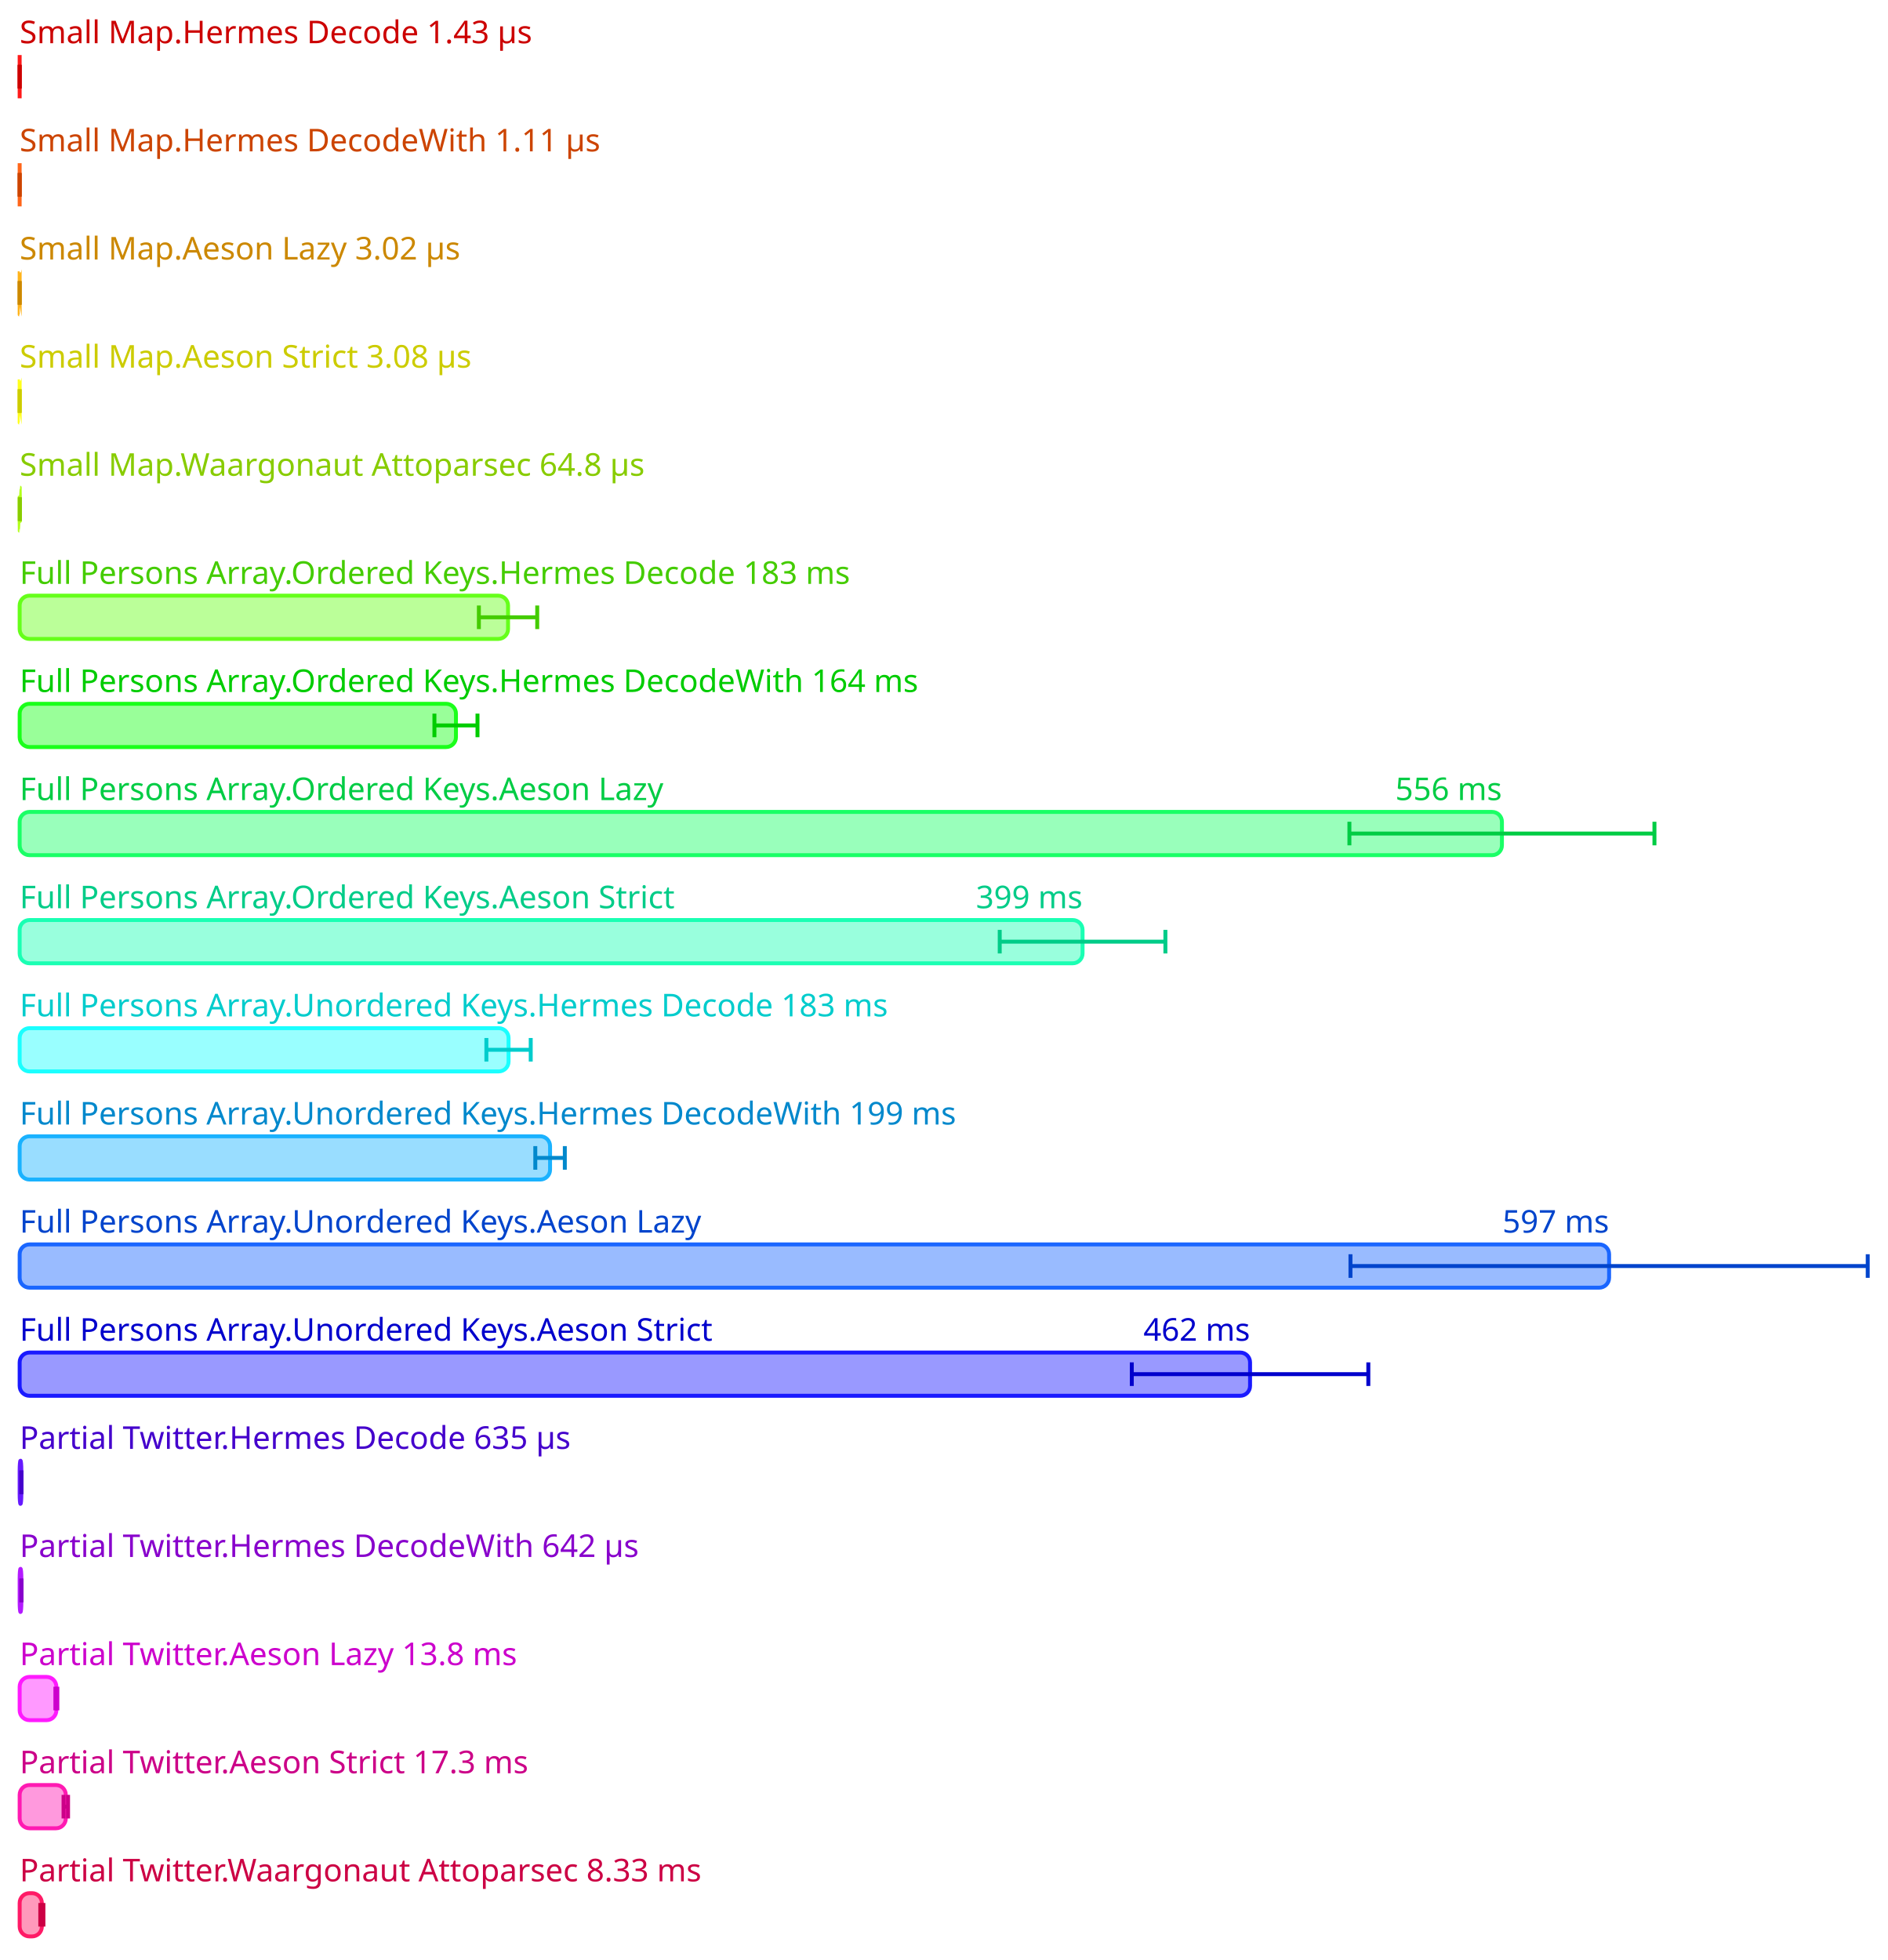
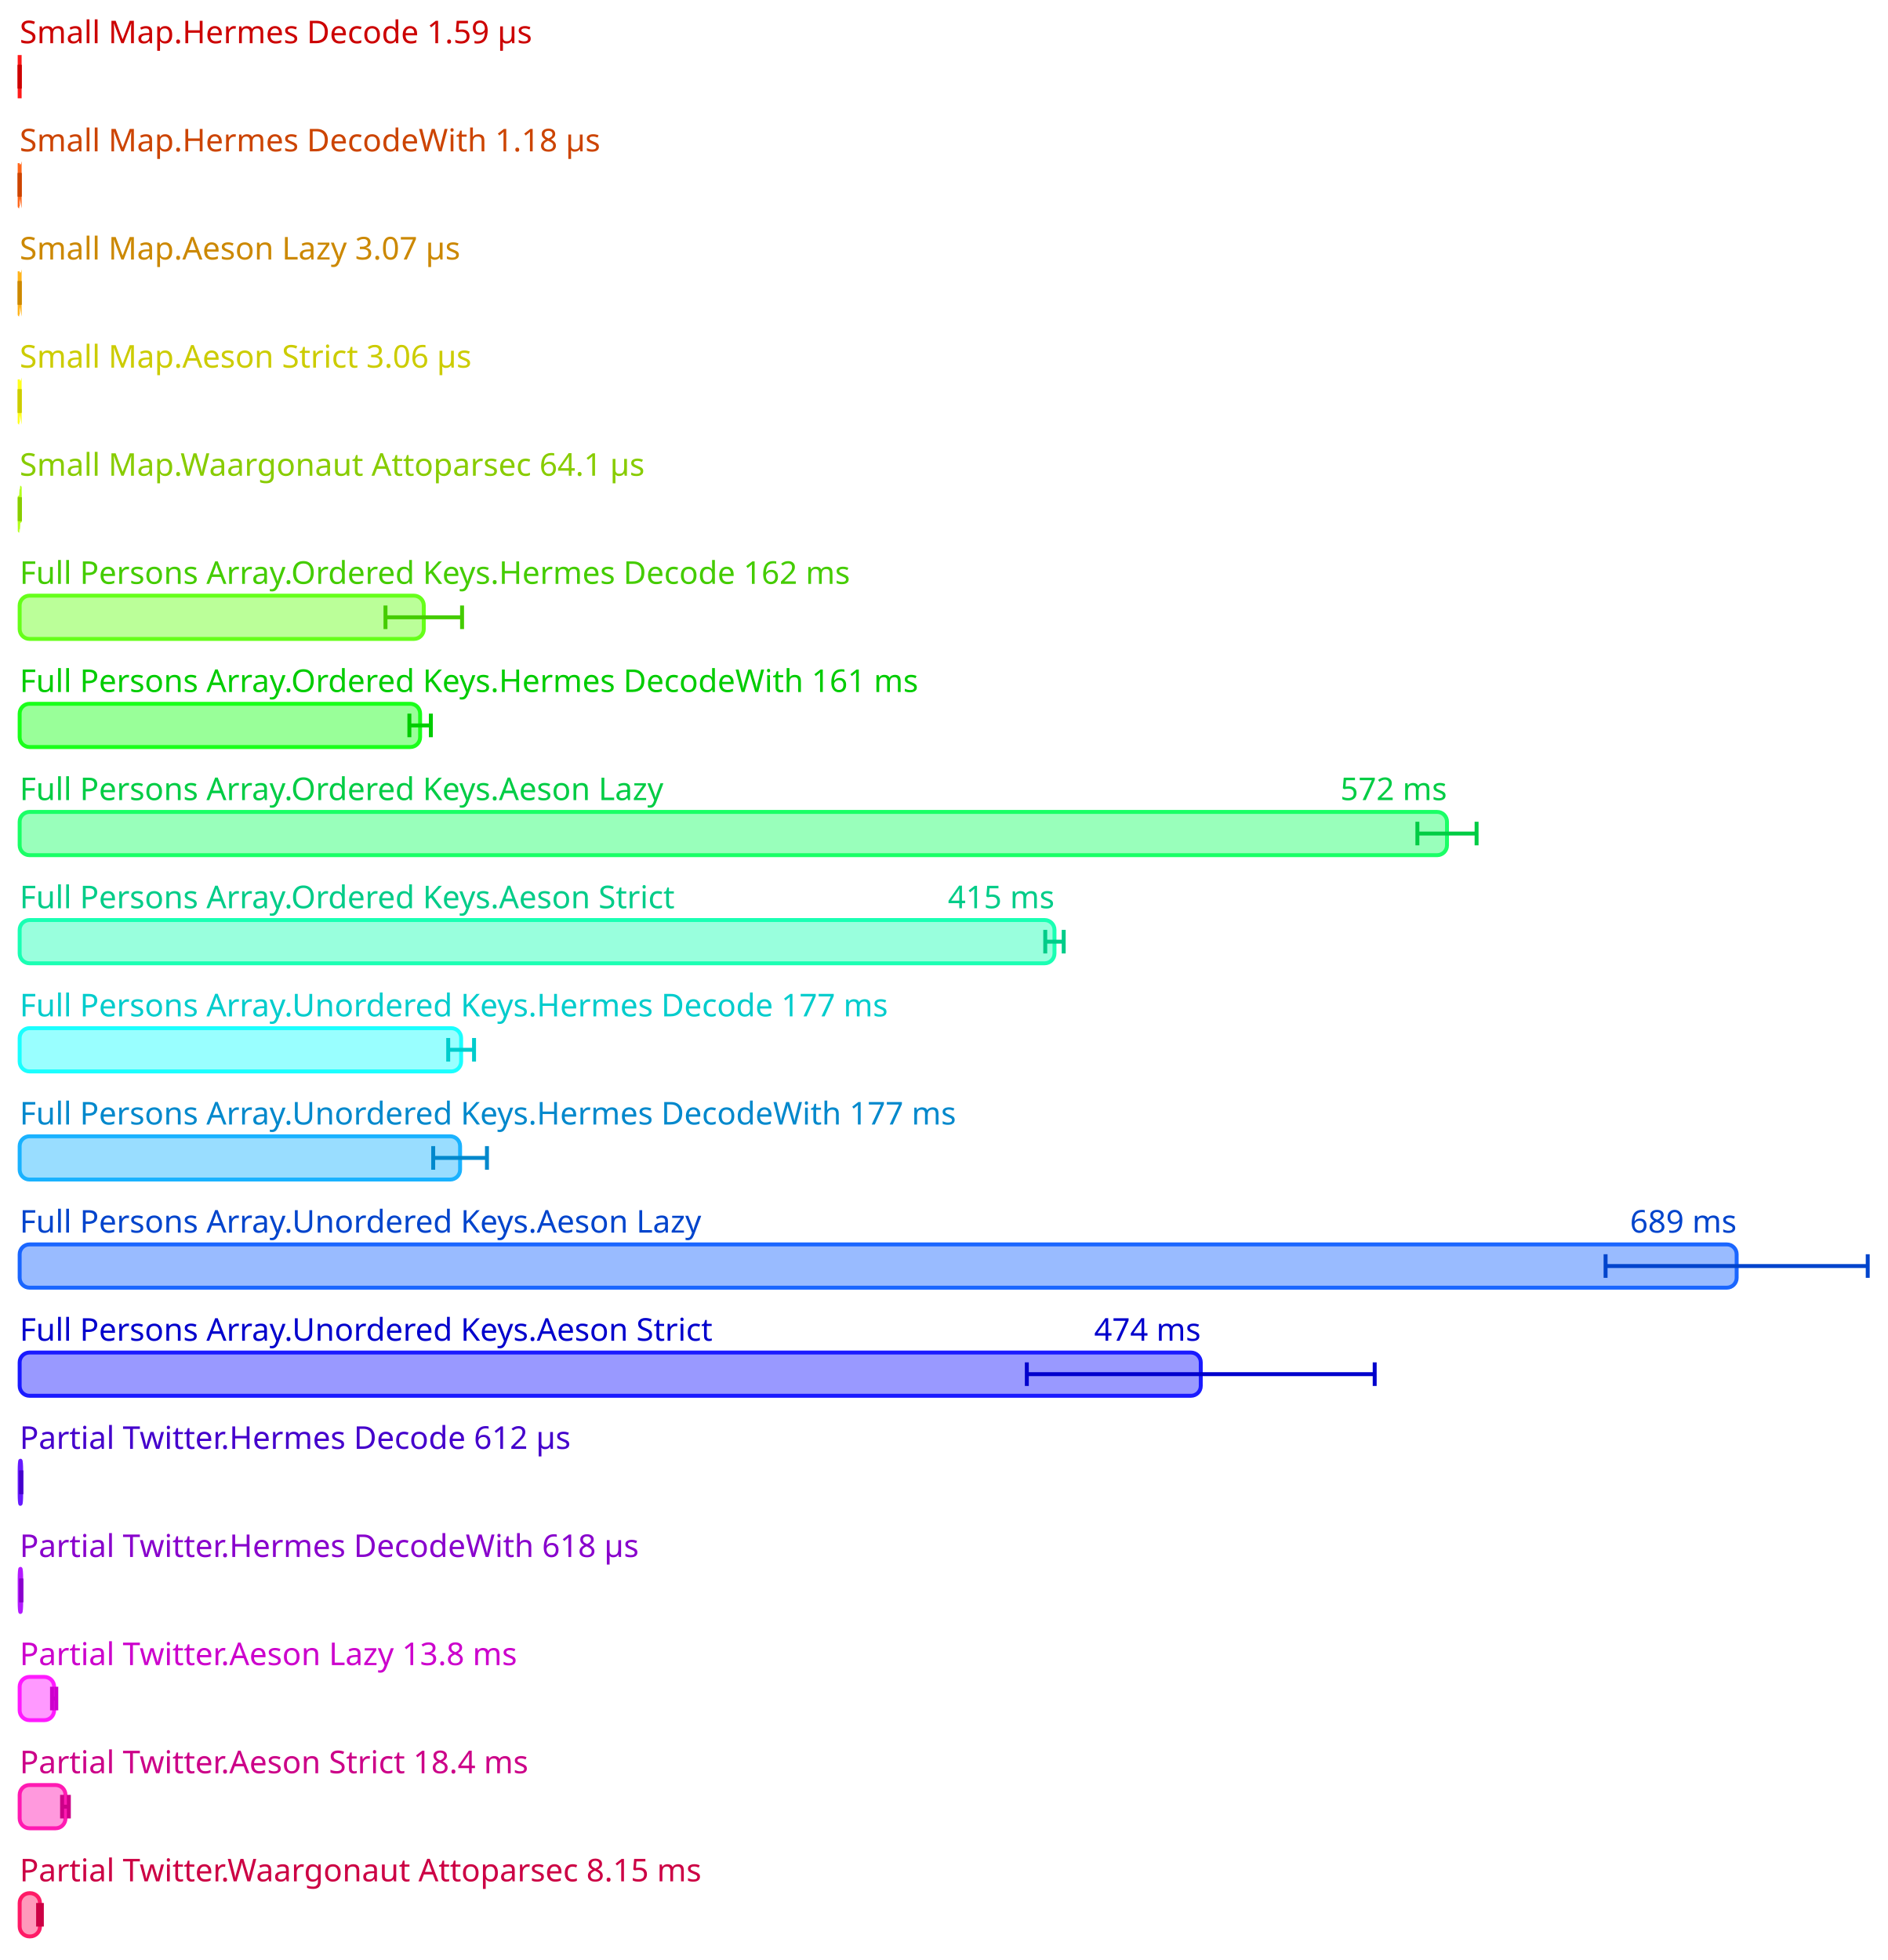
<svg xmlns="http://www.w3.org/2000/svg" height="997" width="960.0" font-size="16" font-family="sans-serif" stroke-width="2">
  <g transform="translate(10.0 0)">
-     <text fill="hsl(0, 100%, 40%)" y="22">Small Map.Hermes Decode 1.43 μs</text>
+     <text fill="hsl(0, 100%, 40%)" y="22">Small Map.Hermes Decode 1.59 μs</text>
    <g>
      <rect y="28" rx="5" height="22" width="0.002" fill="hsl(0, 100%, 80%)" stroke="hsl(0, 100%, 55%)" />
      <g stroke="hsl(0, 100%, 40%)">
        <line x1="0.002" x2="0.002" y1="39" y2="39" />
        <line x1="0.002" x2="0.002" y1="33" y2="45" />
        <line x1="0.002" x2="0.002" y1="33" y2="45" />
      </g>
    </g>
-     <text fill="hsl(20, 100%, 40%)" y="77">Small Map.Hermes DecodeWith 1.11 μs</text>
+     <text fill="hsl(20, 100%, 40%)" y="77">Small Map.Hermes DecodeWith 1.18 μs</text>
    <g>
-       <rect y="83" rx="5" height="22" width="0.002" fill="hsl(20, 100%, 80%)" stroke="hsl(20, 100%, 55%)" />
+       <rect y="83" rx="5" height="22" width="0.001" fill="hsl(20, 100%, 80%)" stroke="hsl(20, 100%, 55%)" />
      <g stroke="hsl(20, 100%, 40%)">
        <line x1="0.001" x2="0.002" y1="94" y2="94" />
        <line x1="0.001" x2="0.001" y1="88" y2="100" />
        <line x1="0.002" x2="0.002" y1="88" y2="100" />
      </g>
    </g>
-     <text fill="hsl(40, 100%, 40%)" y="132">Small Map.Aeson Lazy 3.02 μs</text>
+     <text fill="hsl(40, 100%, 40%)" y="132">Small Map.Aeson Lazy 3.07 μs</text>
    <g>
      <rect y="138" rx="5" height="22" width="0.004" fill="hsl(40, 100%, 80%)" stroke="hsl(40, 100%, 55%)" />
      <g stroke="hsl(40, 100%, 40%)">
        <line x1="0.004" x2="0.004" y1="149" y2="149" />
        <line x1="0.004" x2="0.004" y1="143" y2="155" />
        <line x1="0.004" x2="0.004" y1="143" y2="155" />
      </g>
    </g>
-     <text fill="hsl(60, 100%, 40%)" y="187">Small Map.Aeson Strict 3.08 μs</text>
+     <text fill="hsl(60, 100%, 40%)" y="187">Small Map.Aeson Strict 3.06 μs</text>
    <g>
      <rect y="193" rx="5" height="22" width="0.004" fill="hsl(60, 100%, 80%)" stroke="hsl(60, 100%, 55%)" />
      <g stroke="hsl(60, 100%, 40%)">
        <line x1="0.004" x2="0.004" y1="204" y2="204" />
        <line x1="0.004" x2="0.004" y1="198" y2="210" />
        <line x1="0.004" x2="0.004" y1="198" y2="210" />
      </g>
    </g>
-     <text fill="hsl(80, 100%, 40%)" y="242">Small Map.Waargonaut Attoparsec 64.8 μs</text>
+     <text fill="hsl(80, 100%, 40%)" y="242">Small Map.Waargonaut Attoparsec 64.1 μs</text>
    <g>
-       <rect y="248" rx="5" height="22" width="0.088" fill="hsl(80, 100%, 80%)" stroke="hsl(80, 100%, 55%)" />
+       <rect y="248" rx="5" height="22" width="0.081" fill="hsl(80, 100%, 80%)" stroke="hsl(80, 100%, 55%)" />
      <g stroke="hsl(80, 100%, 40%)">
-         <line x1="0.081" x2="0.095" y1="259" y2="259" />
-         <line x1="0.081" x2="0.081" y1="253" y2="265" />
-         <line x1="0.095" x2="0.095" y1="253" y2="265" />
+         <line x1="0.079" x2="0.084" y1="259" y2="259" />
+         <line x1="0.079" x2="0.079" y1="253" y2="265" />
+         <line x1="0.084" x2="0.084" y1="253" y2="265" />
      </g>
    </g>
-     <text fill="hsl(100, 100%, 40%)" y="297">Full Persons Array.Ordered Keys.Hermes Decode 183  ms</text>
+     <text fill="hsl(100, 100%, 40%)" y="297">Full Persons Array.Ordered Keys.Hermes Decode 162  ms</text>
    <g>
-       <rect y="303" rx="5" height="22" width="248.414" fill="hsl(100, 100%, 80%)" stroke="hsl(100, 100%, 55%)" />
+       <rect y="303" rx="5" height="22" width="205.547" fill="hsl(100, 100%, 80%)" stroke="hsl(100, 100%, 55%)" />
      <g stroke="hsl(100, 100%, 40%)">
-         <line x1="233.575" x2="263.254" y1="314" y2="314" />
-         <line x1="233.575" x2="233.575" y1="308" y2="320" />
-         <line x1="263.254" x2="263.254" y1="308" y2="320" />
+         <line x1="186.071" x2="225.023" y1="314" y2="314" />
+         <line x1="186.071" x2="186.071" y1="308" y2="320" />
+         <line x1="225.023" x2="225.023" y1="308" y2="320" />
      </g>
    </g>
-     <text fill="hsl(120, 100%, 40%)" y="352">Full Persons Array.Ordered Keys.Hermes DecodeWith 164  ms</text>
+     <text fill="hsl(120, 100%, 40%)" y="352">Full Persons Array.Ordered Keys.Hermes DecodeWith 161  ms</text>
    <g>
-       <rect y="358" rx="5" height="22" width="221.916" fill="hsl(120, 100%, 80%)" stroke="hsl(120, 100%, 55%)" />
+       <rect y="358" rx="5" height="22" width="203.687" fill="hsl(120, 100%, 80%)" stroke="hsl(120, 100%, 55%)" />
      <g stroke="hsl(120, 100%, 40%)">
-         <line x1="210.96" x2="232.871" y1="369" y2="369" />
-         <line x1="210.96" x2="210.96" y1="363" y2="375" />
-         <line x1="232.871" x2="232.871" y1="363" y2="375" />
+         <line x1="198.227" x2="209.148" y1="369" y2="369" />
+         <line x1="198.227" x2="198.227" y1="363" y2="375" />
+         <line x1="209.148" x2="209.148" y1="363" y2="375" />
      </g>
    </g>
    <g fill="hsl(140, 100%, 40%)">
      <text y="407">Full Persons Array.Ordered Keys.Aeson Lazy</text>
-       <text y="407" x="753.937" text-anchor="end">556  ms</text>
+       <text y="407" x="725.994" text-anchor="end">572  ms</text>
    </g>
    <g>
-       <rect y="413" rx="5" height="22" width="753.937" fill="hsl(140, 100%, 80%)" stroke="hsl(140, 100%, 55%)" />
+       <rect y="413" rx="5" height="22" width="725.994" fill="hsl(140, 100%, 80%)" stroke="hsl(140, 100%, 55%)" />
      <g stroke="hsl(140, 100%, 40%)">
-         <line x1="676.358" x2="831.515" y1="424" y2="424" />
-         <line x1="676.358" x2="676.358" y1="418" y2="430" />
-         <line x1="831.515" x2="831.515" y1="418" y2="430" />
+         <line x1="710.94" x2="741.048" y1="424" y2="424" />
+         <line x1="710.94" x2="710.94" y1="418" y2="430" />
+         <line x1="741.048" x2="741.048" y1="418" y2="430" />
      </g>
    </g>
    <g fill="hsl(160, 100%, 40%)">
      <text y="462">Full Persons Array.Ordered Keys.Aeson Strict</text>
-       <text y="462" x="540.631" text-anchor="end">399  ms</text>
+       <text y="462" x="526.349" text-anchor="end">415  ms</text>
    </g>
    <g>
-       <rect y="468" rx="5" height="22" width="540.631" fill="hsl(160, 100%, 80%)" stroke="hsl(160, 100%, 55%)" />
+       <rect y="468" rx="5" height="22" width="526.349" fill="hsl(160, 100%, 80%)" stroke="hsl(160, 100%, 55%)" />
      <g stroke="hsl(160, 100%, 40%)">
-         <line x1="498.495" x2="582.766" y1="479" y2="479" />
-         <line x1="498.495" x2="498.495" y1="473" y2="485" />
-         <line x1="582.766" x2="582.766" y1="473" y2="485" />
+         <line x1="521.655" x2="531.042" y1="479" y2="479" />
+         <line x1="521.655" x2="521.655" y1="473" y2="485" />
+         <line x1="531.042" x2="531.042" y1="473" y2="485" />
      </g>
    </g>
-     <text fill="hsl(180, 100%, 40%)" y="517">Full Persons Array.Unordered Keys.Hermes Decode 183  ms</text>
+     <text fill="hsl(180, 100%, 40%)" y="517">Full Persons Array.Unordered Keys.Hermes Decode 177  ms</text>
    <g>
-       <rect y="523" rx="5" height="22" width="248.671" fill="hsl(180, 100%, 80%)" stroke="hsl(180, 100%, 55%)" />
+       <rect y="523" rx="5" height="22" width="224.547" fill="hsl(180, 100%, 80%)" stroke="hsl(180, 100%, 55%)" />
      <g stroke="hsl(180, 100%, 40%)">
-         <line x1="237.395" x2="259.947" y1="534" y2="534" />
-         <line x1="237.395" x2="237.395" y1="528" y2="540" />
-         <line x1="259.947" x2="259.947" y1="528" y2="540" />
+         <line x1="217.976" x2="231.118" y1="534" y2="534" />
+         <line x1="217.976" x2="217.976" y1="528" y2="540" />
+         <line x1="231.118" x2="231.118" y1="528" y2="540" />
      </g>
    </g>
-     <text fill="hsl(200, 100%, 40%)" y="572">Full Persons Array.Unordered Keys.Hermes DecodeWith 199  ms</text>
+     <text fill="hsl(200, 100%, 40%)" y="572">Full Persons Array.Unordered Keys.Hermes DecodeWith 177  ms</text>
    <g>
-       <rect y="578" rx="5" height="22" width="269.783" fill="hsl(200, 100%, 80%)" stroke="hsl(200, 100%, 55%)" />
+       <rect y="578" rx="5" height="22" width="224.017" fill="hsl(200, 100%, 80%)" stroke="hsl(200, 100%, 55%)" />
      <g stroke="hsl(200, 100%, 40%)">
-         <line x1="262.278" x2="277.288" y1="589" y2="589" />
-         <line x1="262.278" x2="262.278" y1="583" y2="595" />
-         <line x1="277.288" x2="277.288" y1="583" y2="595" />
+         <line x1="210.348" x2="237.685" y1="589" y2="589" />
+         <line x1="210.348" x2="210.348" y1="583" y2="595" />
+         <line x1="237.685" x2="237.685" y1="583" y2="595" />
      </g>
    </g>
    <g fill="hsl(220, 100%, 40%)">
      <text y="627">Full Persons Array.Unordered Keys.Aeson Lazy</text>
-       <text y="627" x="808.45" text-anchor="end">597  ms</text>
+       <text y="627" x="873.329" text-anchor="end">689  ms</text>
    </g>
    <g>
-       <rect y="633" rx="5" height="22" width="808.45" fill="hsl(220, 100%, 80%)" stroke="hsl(220, 100%, 55%)" />
+       <rect y="633" rx="5" height="22" width="873.329" fill="hsl(220, 100%, 80%)" stroke="hsl(220, 100%, 55%)" />
      <g stroke="hsl(220, 100%, 40%)">
-         <line x1="676.9" x2="940.0" y1="644" y2="644" />
-         <line x1="676.9" x2="676.9" y1="638" y2="650" />
+         <line x1="806.658" x2="940.0" y1="644" y2="644" />
+         <line x1="806.658" x2="806.658" y1="638" y2="650" />
        <line x1="940.0" x2="940.0" y1="638" y2="650" />
      </g>
    </g>
    <g fill="hsl(240, 100%, 40%)">
      <text y="682">Full Persons Array.Unordered Keys.Aeson Strict</text>
-       <text y="682" x="625.826" text-anchor="end">462  ms</text>
+       <text y="682" x="600.755" text-anchor="end">474  ms</text>
    </g>
    <g>
-       <rect y="688" rx="5" height="22" width="625.826" fill="hsl(240, 100%, 80%)" stroke="hsl(240, 100%, 55%)" />
+       <rect y="688" rx="5" height="22" width="600.755" fill="hsl(240, 100%, 80%)" stroke="hsl(240, 100%, 55%)" />
      <g stroke="hsl(240, 100%, 40%)">
-         <line x1="565.671" x2="685.982" y1="699" y2="699" />
-         <line x1="565.671" x2="565.671" y1="693" y2="705" />
-         <line x1="685.982" x2="685.982" y1="693" y2="705" />
+         <line x1="512.286" x2="689.223" y1="699" y2="699" />
+         <line x1="512.286" x2="512.286" y1="693" y2="705" />
+         <line x1="689.223" x2="689.223" y1="693" y2="705" />
      </g>
    </g>
-     <text fill="hsl(260, 100%, 40%)" y="737">Partial Twitter.Hermes Decode 635  μs</text>
+     <text fill="hsl(260, 100%, 40%)" y="737">Partial Twitter.Hermes Decode 612  μs</text>
    <g>
-       <rect y="743" rx="5" height="22" width="0.86" fill="hsl(260, 100%, 80%)" stroke="hsl(260, 100%, 55%)" />
+       <rect y="743" rx="5" height="22" width="0.776" fill="hsl(260, 100%, 80%)" stroke="hsl(260, 100%, 55%)" />
      <g stroke="hsl(260, 100%, 40%)">
-         <line x1="0.826" x2="0.895" y1="754" y2="754" />
-         <line x1="0.826" x2="0.826" y1="748" y2="760" />
-         <line x1="0.895" x2="0.895" y1="748" y2="760" />
+         <line x1="0.747" x2="0.806" y1="754" y2="754" />
+         <line x1="0.747" x2="0.747" y1="748" y2="760" />
+         <line x1="0.806" x2="0.806" y1="748" y2="760" />
      </g>
    </g>
-     <text fill="hsl(280, 100%, 40%)" y="792">Partial Twitter.Hermes DecodeWith 642  μs</text>
+     <text fill="hsl(280, 100%, 40%)" y="792">Partial Twitter.Hermes DecodeWith 618  μs</text>
    <g>
-       <rect y="798" rx="5" height="22" width="0.87" fill="hsl(280, 100%, 80%)" stroke="hsl(280, 100%, 55%)" />
+       <rect y="798" rx="5" height="22" width="0.784" fill="hsl(280, 100%, 80%)" stroke="hsl(280, 100%, 55%)" />
      <g stroke="hsl(280, 100%, 40%)">
-         <line x1="0.785" x2="0.954" y1="809" y2="809" />
-         <line x1="0.785" x2="0.785" y1="803" y2="815" />
-         <line x1="0.954" x2="0.954" y1="803" y2="815" />
+         <line x1="0.717" x2="0.85" y1="809" y2="809" />
+         <line x1="0.717" x2="0.717" y1="803" y2="815" />
+         <line x1="0.85" x2="0.85" y1="803" y2="815" />
      </g>
    </g>
    <text fill="hsl(300, 100%, 40%)" y="847">Partial Twitter.Aeson Lazy 13.8 ms</text>
    <g>
-       <rect y="853" rx="5" height="22" width="18.671" fill="hsl(300, 100%, 80%)" stroke="hsl(300, 100%, 55%)" />
+       <rect y="853" rx="5" height="22" width="17.546" fill="hsl(300, 100%, 80%)" stroke="hsl(300, 100%, 55%)" />
      <g stroke="hsl(300, 100%, 40%)">
-         <line x1="18.169" x2="19.172" y1="864" y2="864" />
-         <line x1="18.169" x2="18.169" y1="858" y2="870" />
-         <line x1="19.172" x2="19.172" y1="858" y2="870" />
+         <line x1="16.462" x2="18.629" y1="864" y2="864" />
+         <line x1="16.462" x2="16.462" y1="858" y2="870" />
+         <line x1="18.629" x2="18.629" y1="858" y2="870" />
      </g>
    </g>
-     <text fill="hsl(320, 100%, 40%)" y="902">Partial Twitter.Aeson Strict 17.3 ms</text>
+     <text fill="hsl(320, 100%, 40%)" y="902">Partial Twitter.Aeson Strict 18.4 ms</text>
    <g>
-       <rect y="908" rx="5" height="22" width="23.464" fill="hsl(320, 100%, 80%)" stroke="hsl(320, 100%, 55%)" />
+       <rect y="908" rx="5" height="22" width="23.294" fill="hsl(320, 100%, 80%)" stroke="hsl(320, 100%, 55%)" />
      <g stroke="hsl(320, 100%, 40%)">
-         <line x1="22.317" x2="24.611" y1="919" y2="919" />
-         <line x1="22.317" x2="22.317" y1="913" y2="925" />
-         <line x1="24.611" x2="24.611" y1="913" y2="925" />
+         <line x1="21.572" x2="25.017" y1="919" y2="919" />
+         <line x1="21.572" x2="21.572" y1="913" y2="925" />
+         <line x1="25.017" x2="25.017" y1="913" y2="925" />
      </g>
    </g>
-     <text fill="hsl(340, 100%, 40%)" y="957">Partial Twitter.Waargonaut Attoparsec 8.33 ms</text>
+     <text fill="hsl(340, 100%, 40%)" y="957">Partial Twitter.Waargonaut Attoparsec 8.15 ms</text>
    <g>
-       <rect y="963" rx="5" height="22" width="11.289" fill="hsl(340, 100%, 80%)" stroke="hsl(340, 100%, 55%)" />
+       <rect y="963" rx="5" height="22" width="10.336" fill="hsl(340, 100%, 80%)" stroke="hsl(340, 100%, 55%)" />
      <g stroke="hsl(340, 100%, 40%)">
-         <line x1="10.497" x2="12.08" y1="974" y2="974" />
-         <line x1="10.497" x2="10.497" y1="968" y2="980" />
-         <line x1="12.08" x2="12.08" y1="968" y2="980" />
+         <line x1="9.378" x2="11.294" y1="974" y2="974" />
+         <line x1="9.378" x2="9.378" y1="968" y2="980" />
+         <line x1="11.294" x2="11.294" y1="968" y2="980" />
      </g>
    </g>
  </g>
</svg>
